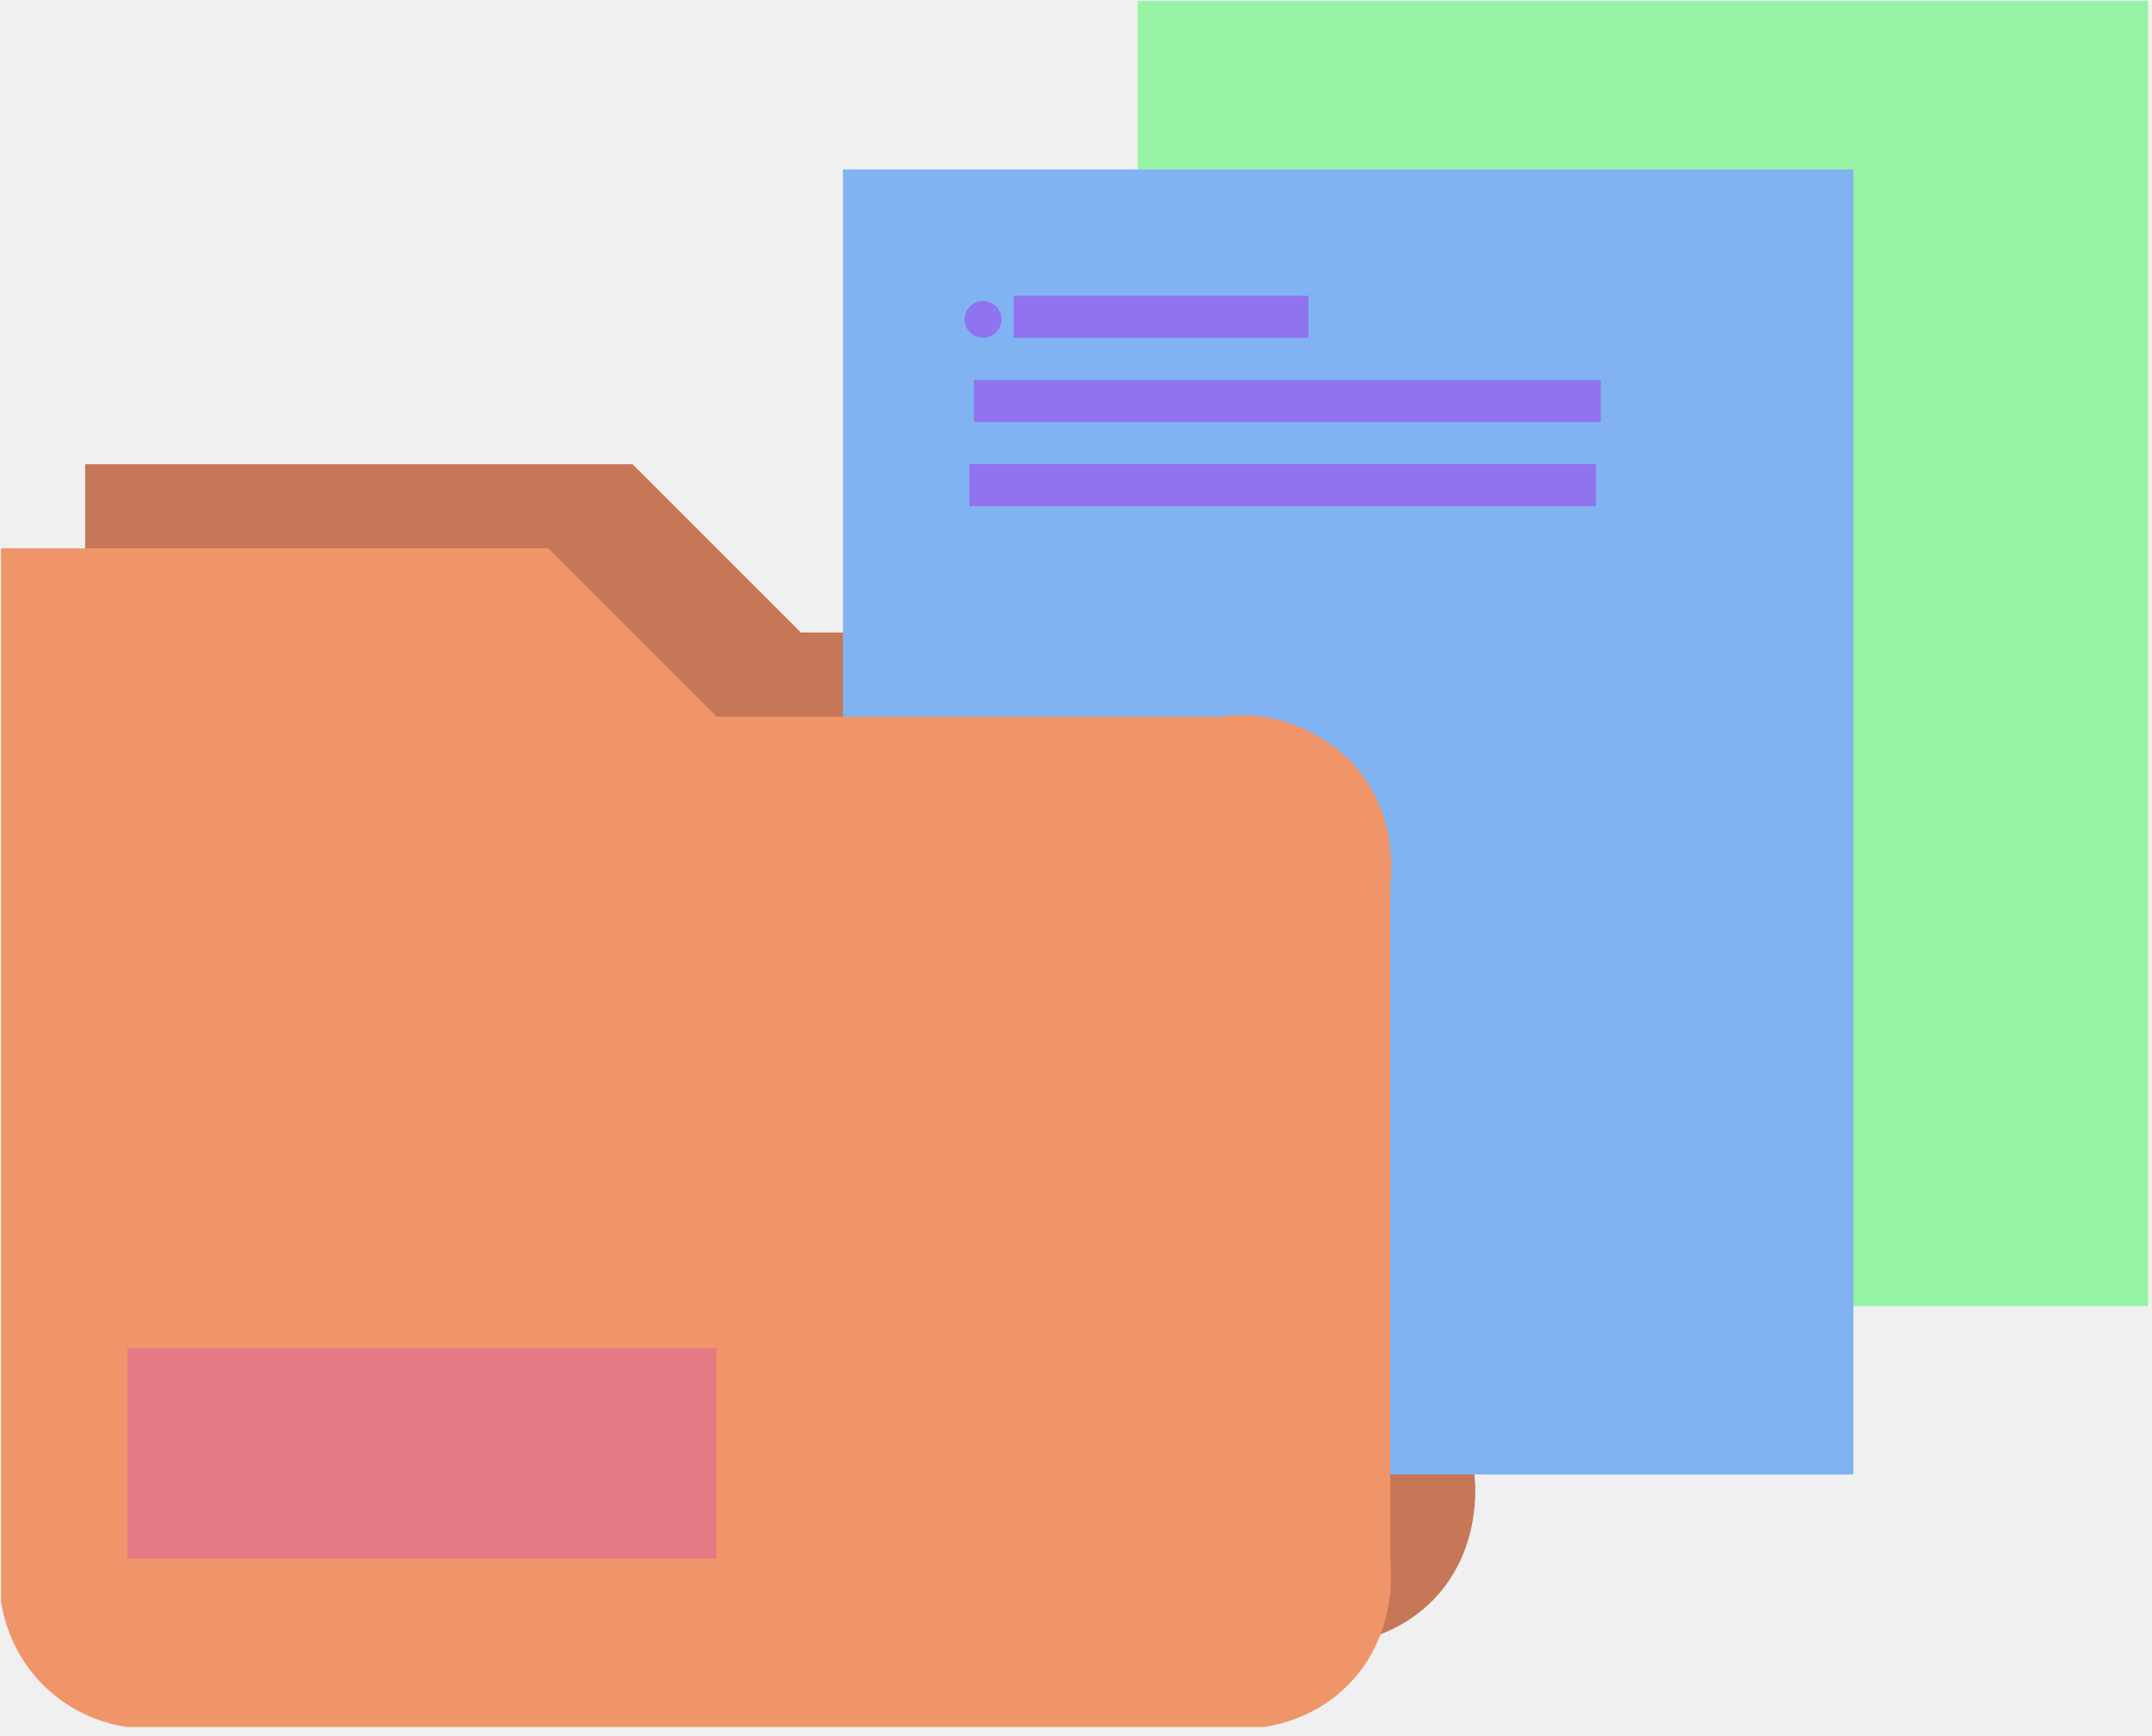
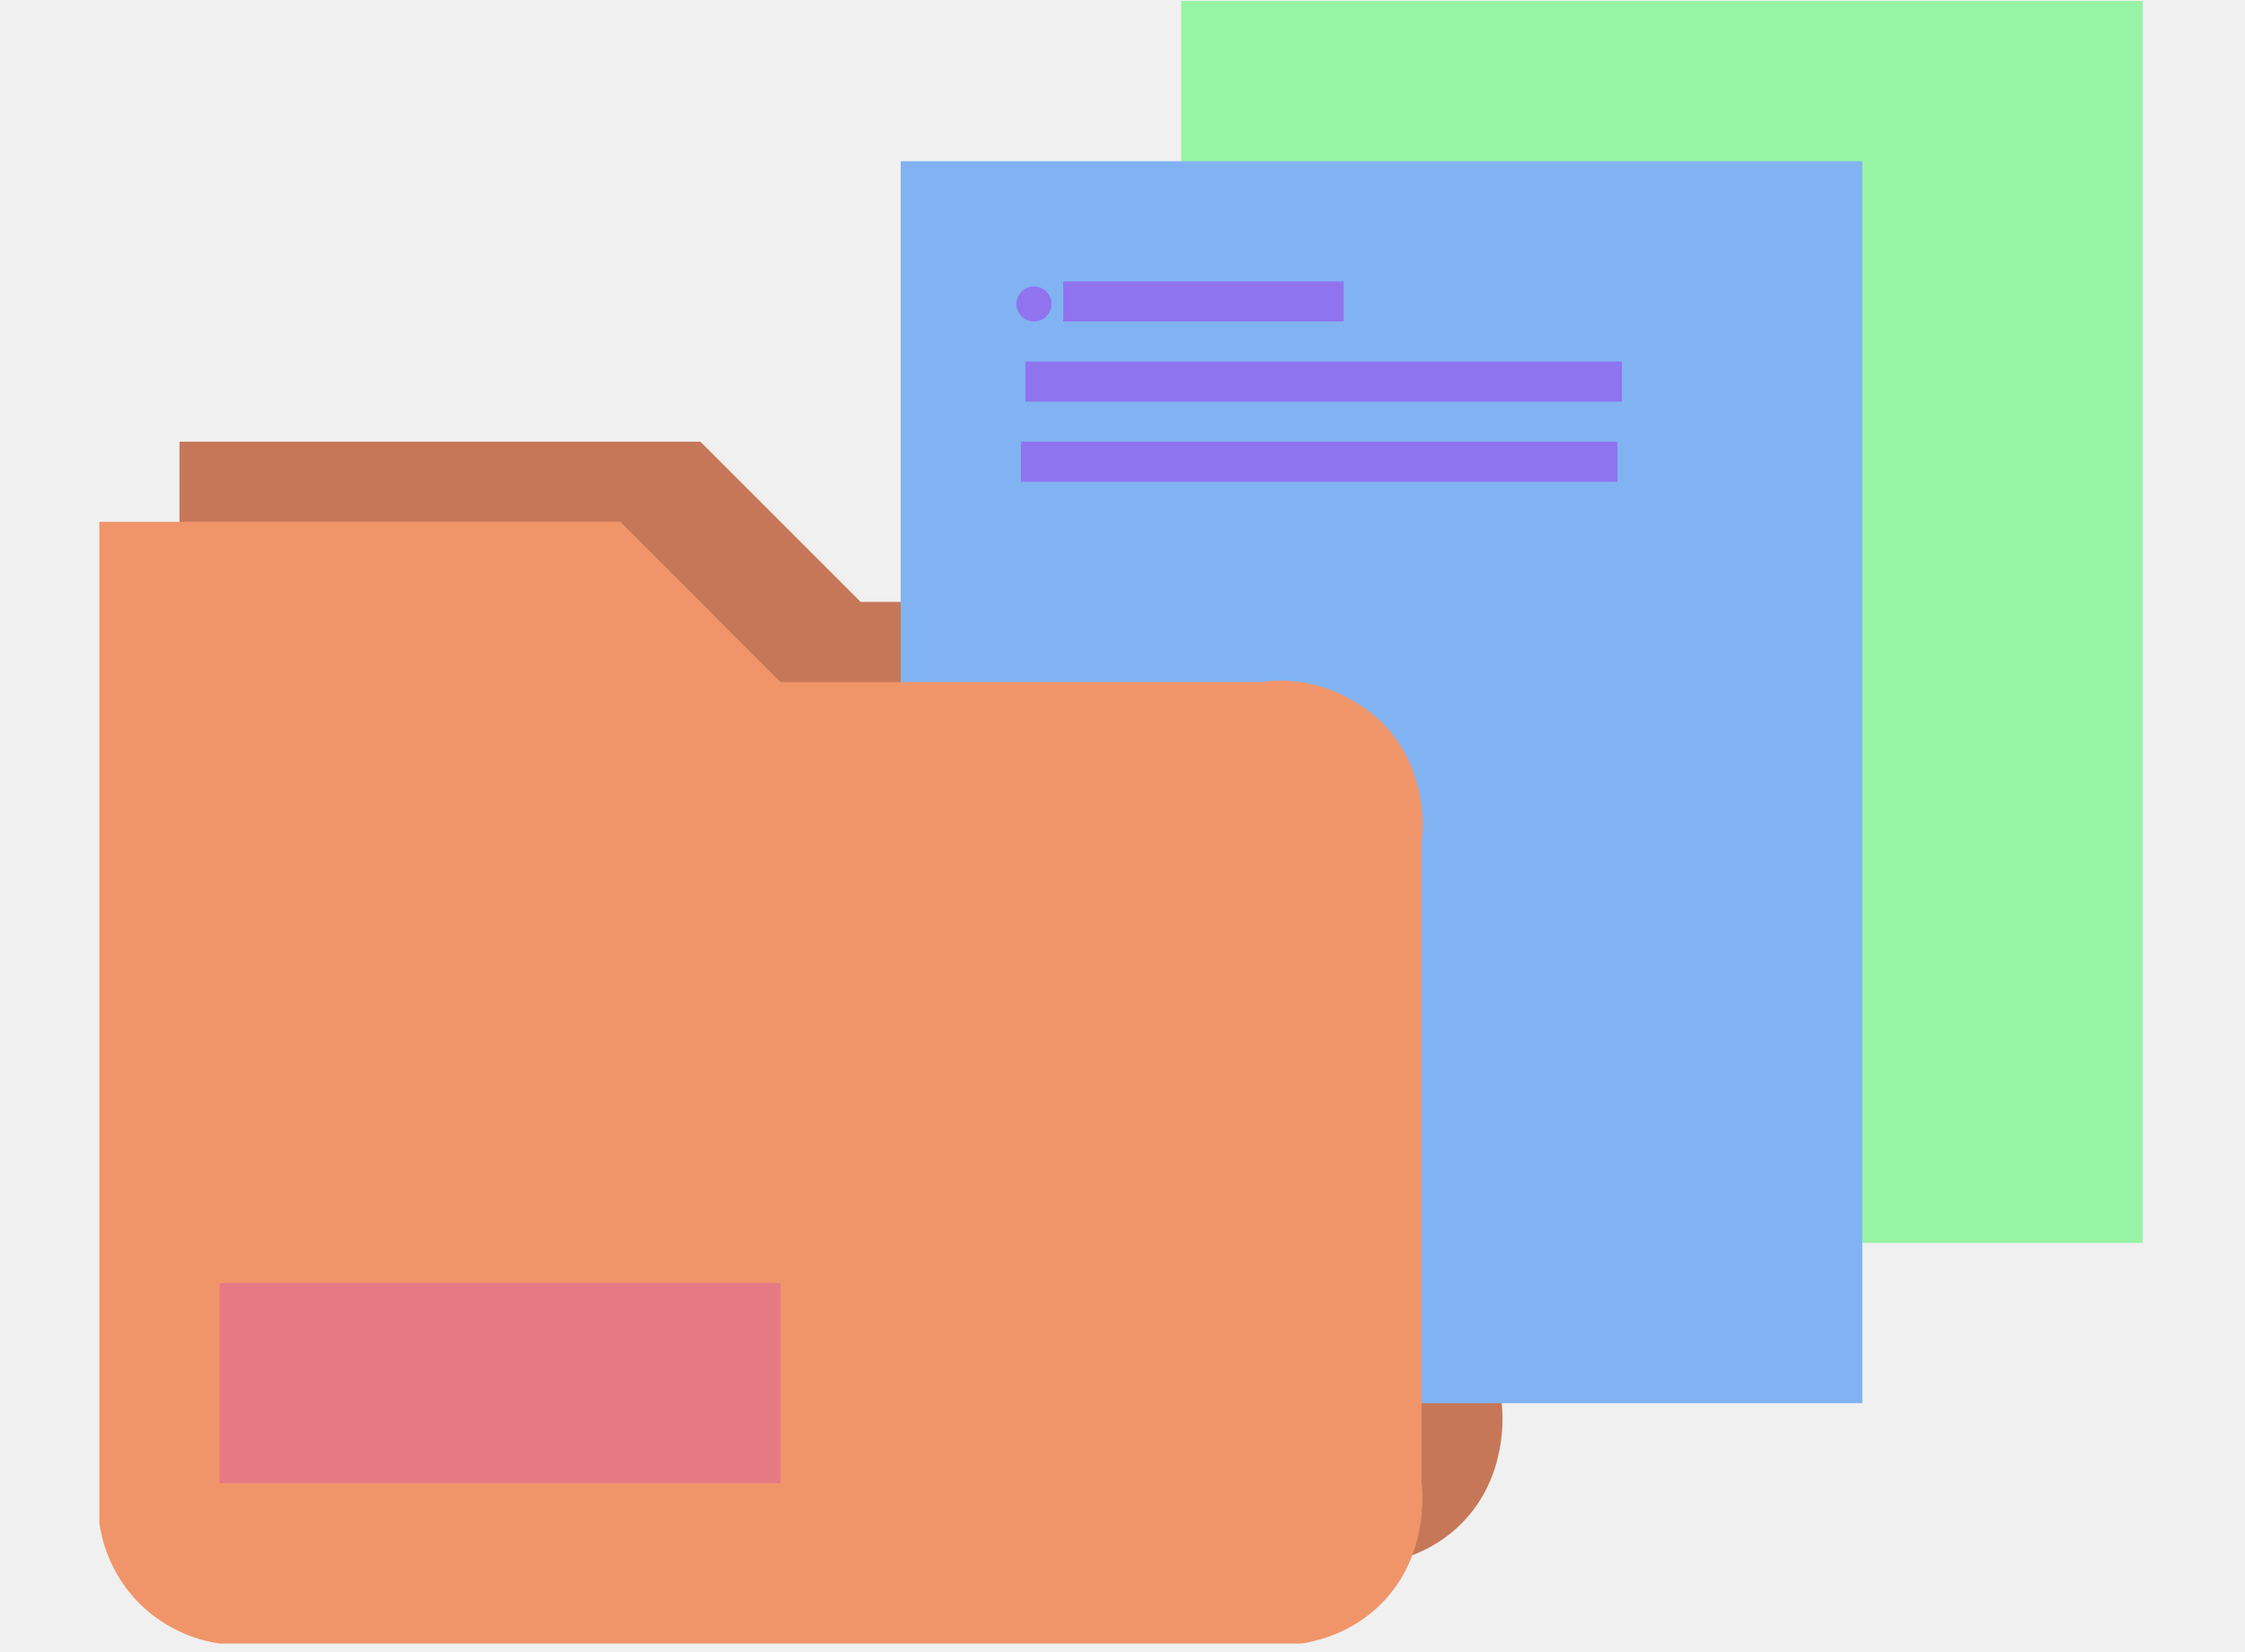
- <svg xmlns="http://www.w3.org/2000/svg" width="212" height="171" viewBox="0 0 212 171" fill="none">
+ <svg xmlns="http://www.w3.org/2000/svg" width="212" height="156" viewBox="0 0 212 171" fill="none">
  <g clip-path="url(#clip0_86_516)">
    <path d="M8.389 45.727V149.42C8.565 150.646 9.265 154.444 12.537 157.716C13.412 158.592 16.251 161.209 20.832 161.864H132.811C134.23 161.647 137.962 160.882 141.105 157.716C145.99 152.794 145.359 146.19 145.253 145.273V78.909C145.354 78.186 146.188 71.545 141.105 66.466C140.589 65.95 135.774 61.3 128.663 62.318H78.895L62.305 45.727H8.389Z" fill="#C67758" />
    <path d="M211.611 0.102H112.074V128.682H211.611V0.102Z" fill="#96F4A4" />
    <path d="M182.579 16.693H83.042V145.273H182.579V16.693Z" fill="#81B3F2" />
    <path d="M0.095 54.023V157.716C0.27 158.942 0.97 162.739 4.242 166.011C5.118 166.887 7.956 169.505 12.537 170.159H124.516C125.935 169.942 129.668 169.177 132.811 166.011C137.695 161.089 137.064 154.485 136.958 153.568V87.204C137.059 86.481 137.893 79.84 132.811 74.761C132.294 74.245 127.479 69.595 120.368 70.614H70.6L54.011 54.023H0.095Z" fill="#F0956A" />
    <path d="M70.6 132.83H12.537V153.568H70.6V132.83Z" fill="#E67A84" />
    <path d="M98.655 31.471C98.655 30.469 97.842 29.657 96.839 29.657C95.836 29.657 95.023 30.469 95.023 31.471C95.023 32.472 95.836 33.284 96.839 33.284C97.842 33.284 98.655 32.472 98.655 31.471Z" fill="#9073EF" />
    <path d="M128.894 29.136H99.862V33.284H128.894V29.136Z" fill="#9073EF" />
    <path d="M157.695 37.432H95.945V41.58H157.695V37.432Z" fill="#9073EF" />
    <path d="M157.234 45.727H95.484V49.875H157.234V45.727Z" fill="#9073EF" />
  </g>
  <defs>
    <clipPath id="clip0_86_516">
      <rect width="212" height="171" fill="white" />
    </clipPath>
  </defs>
</svg>
